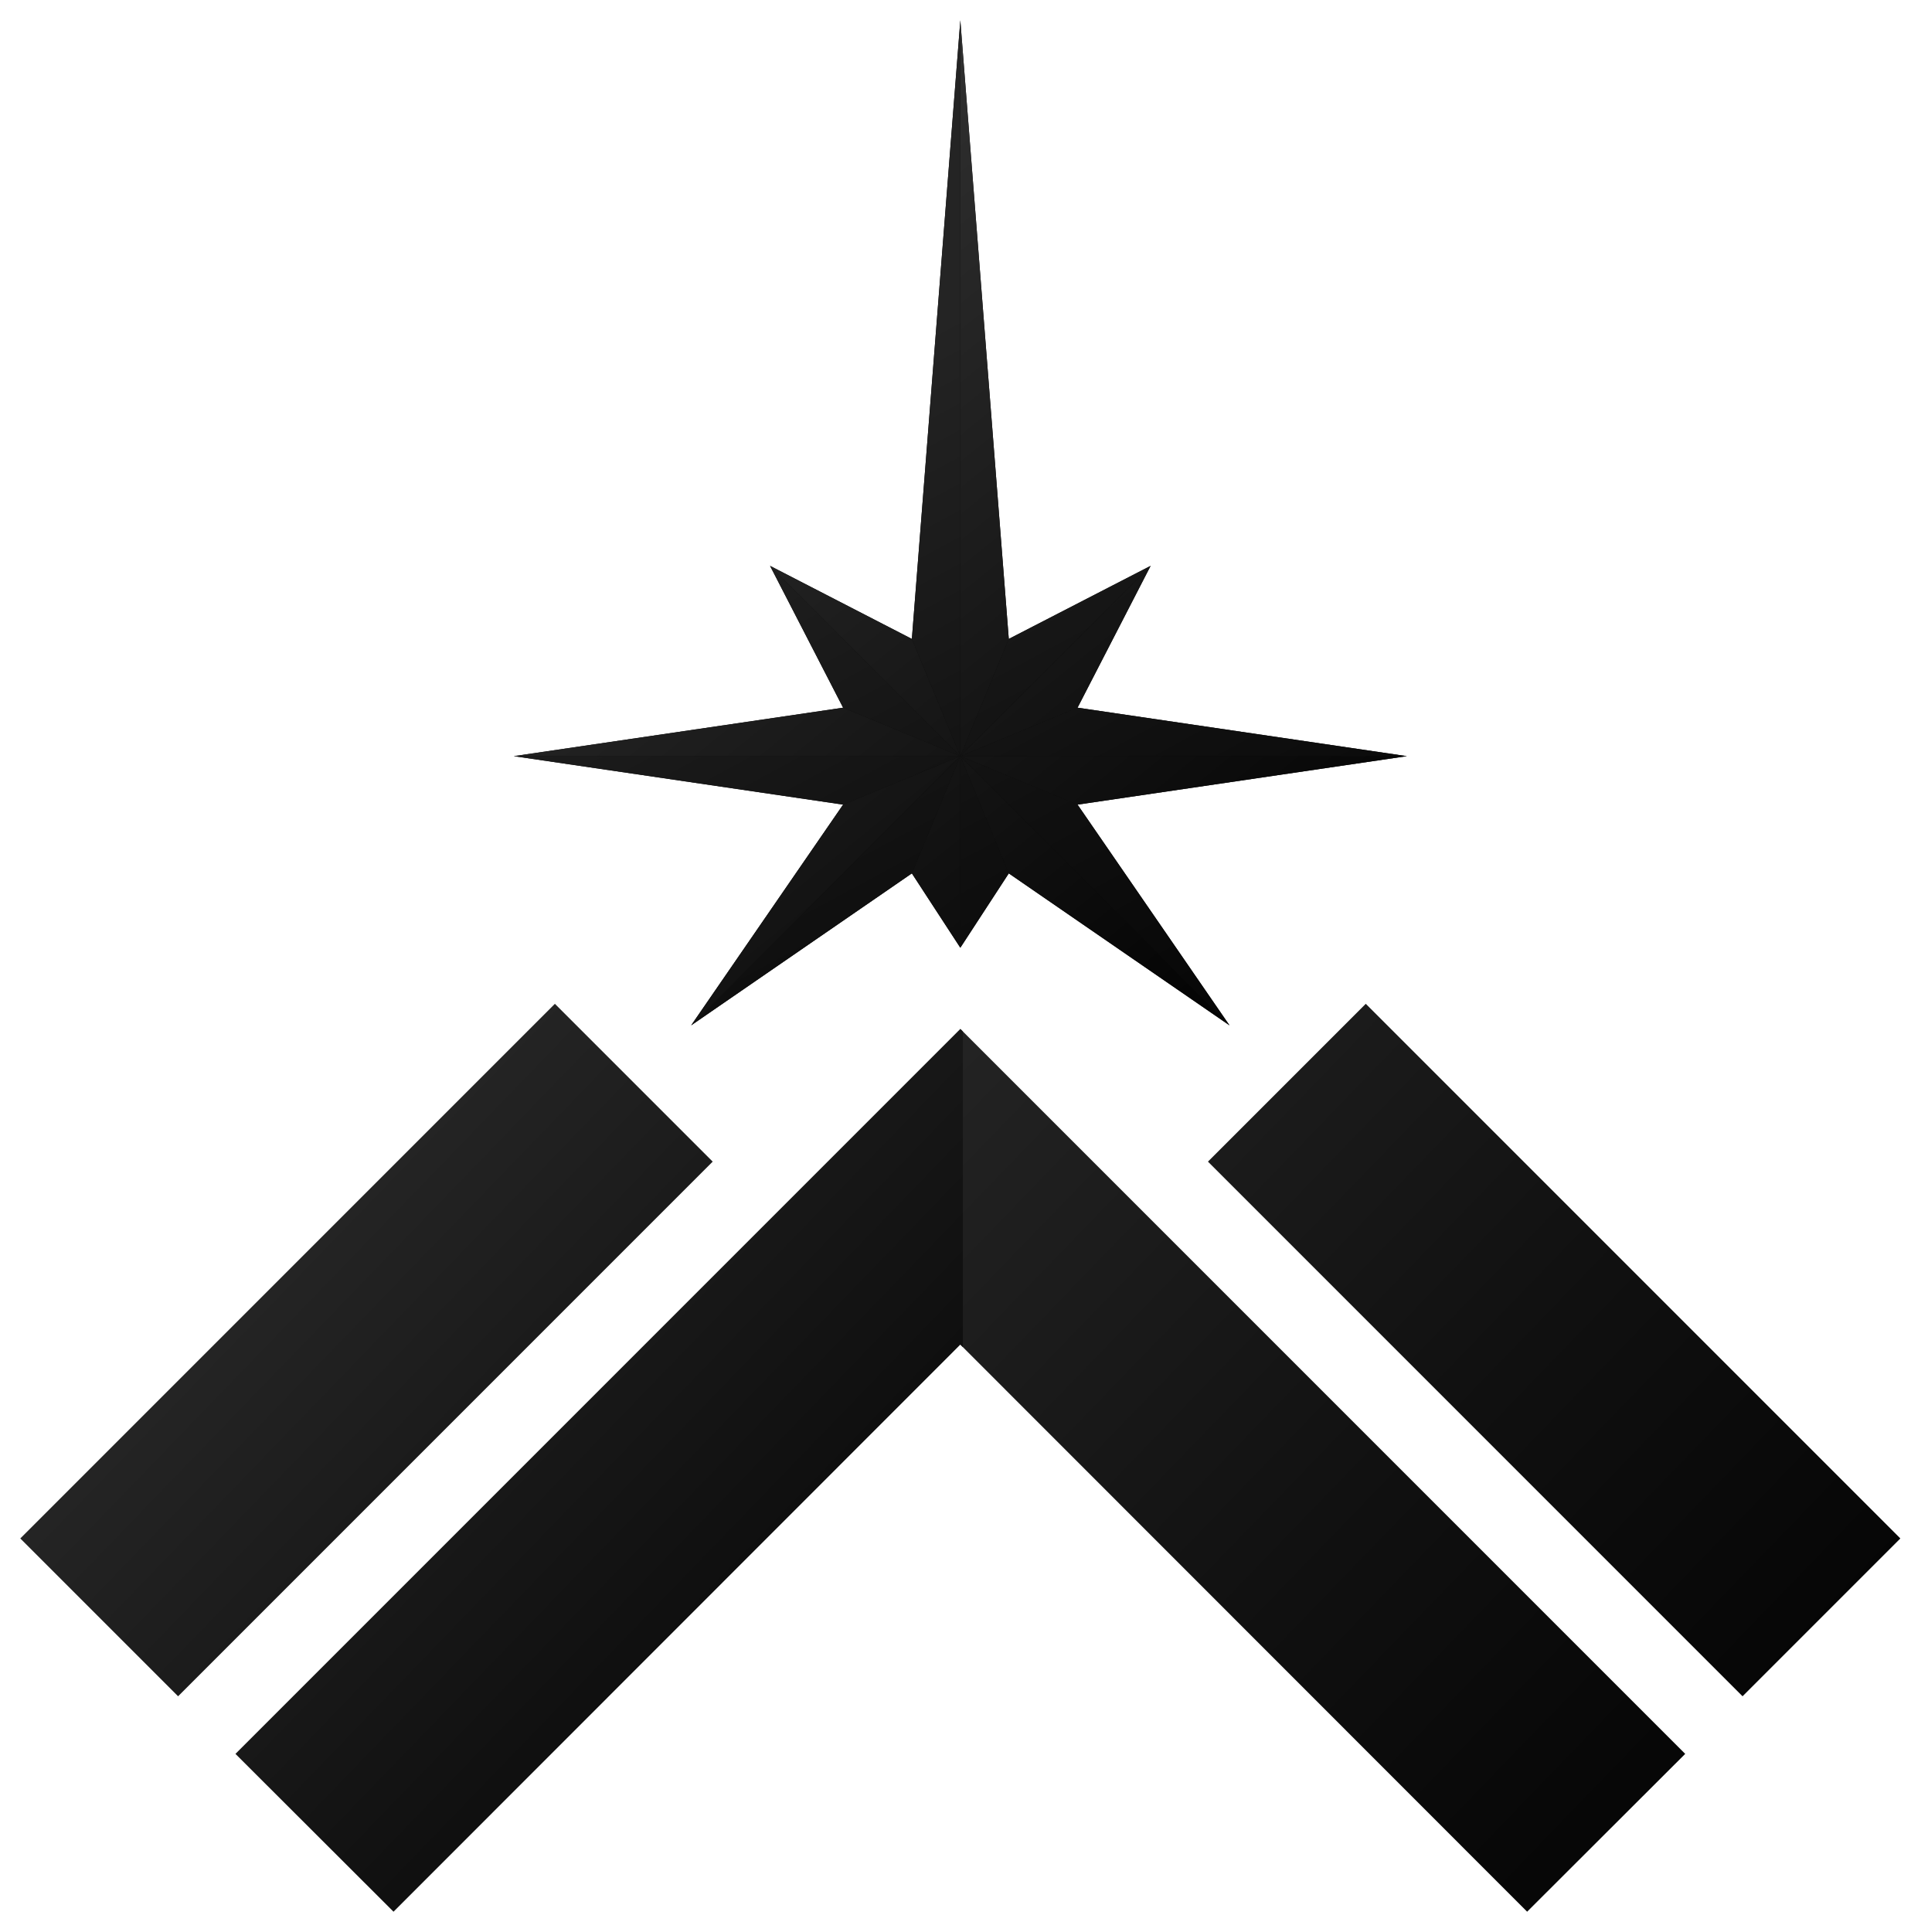
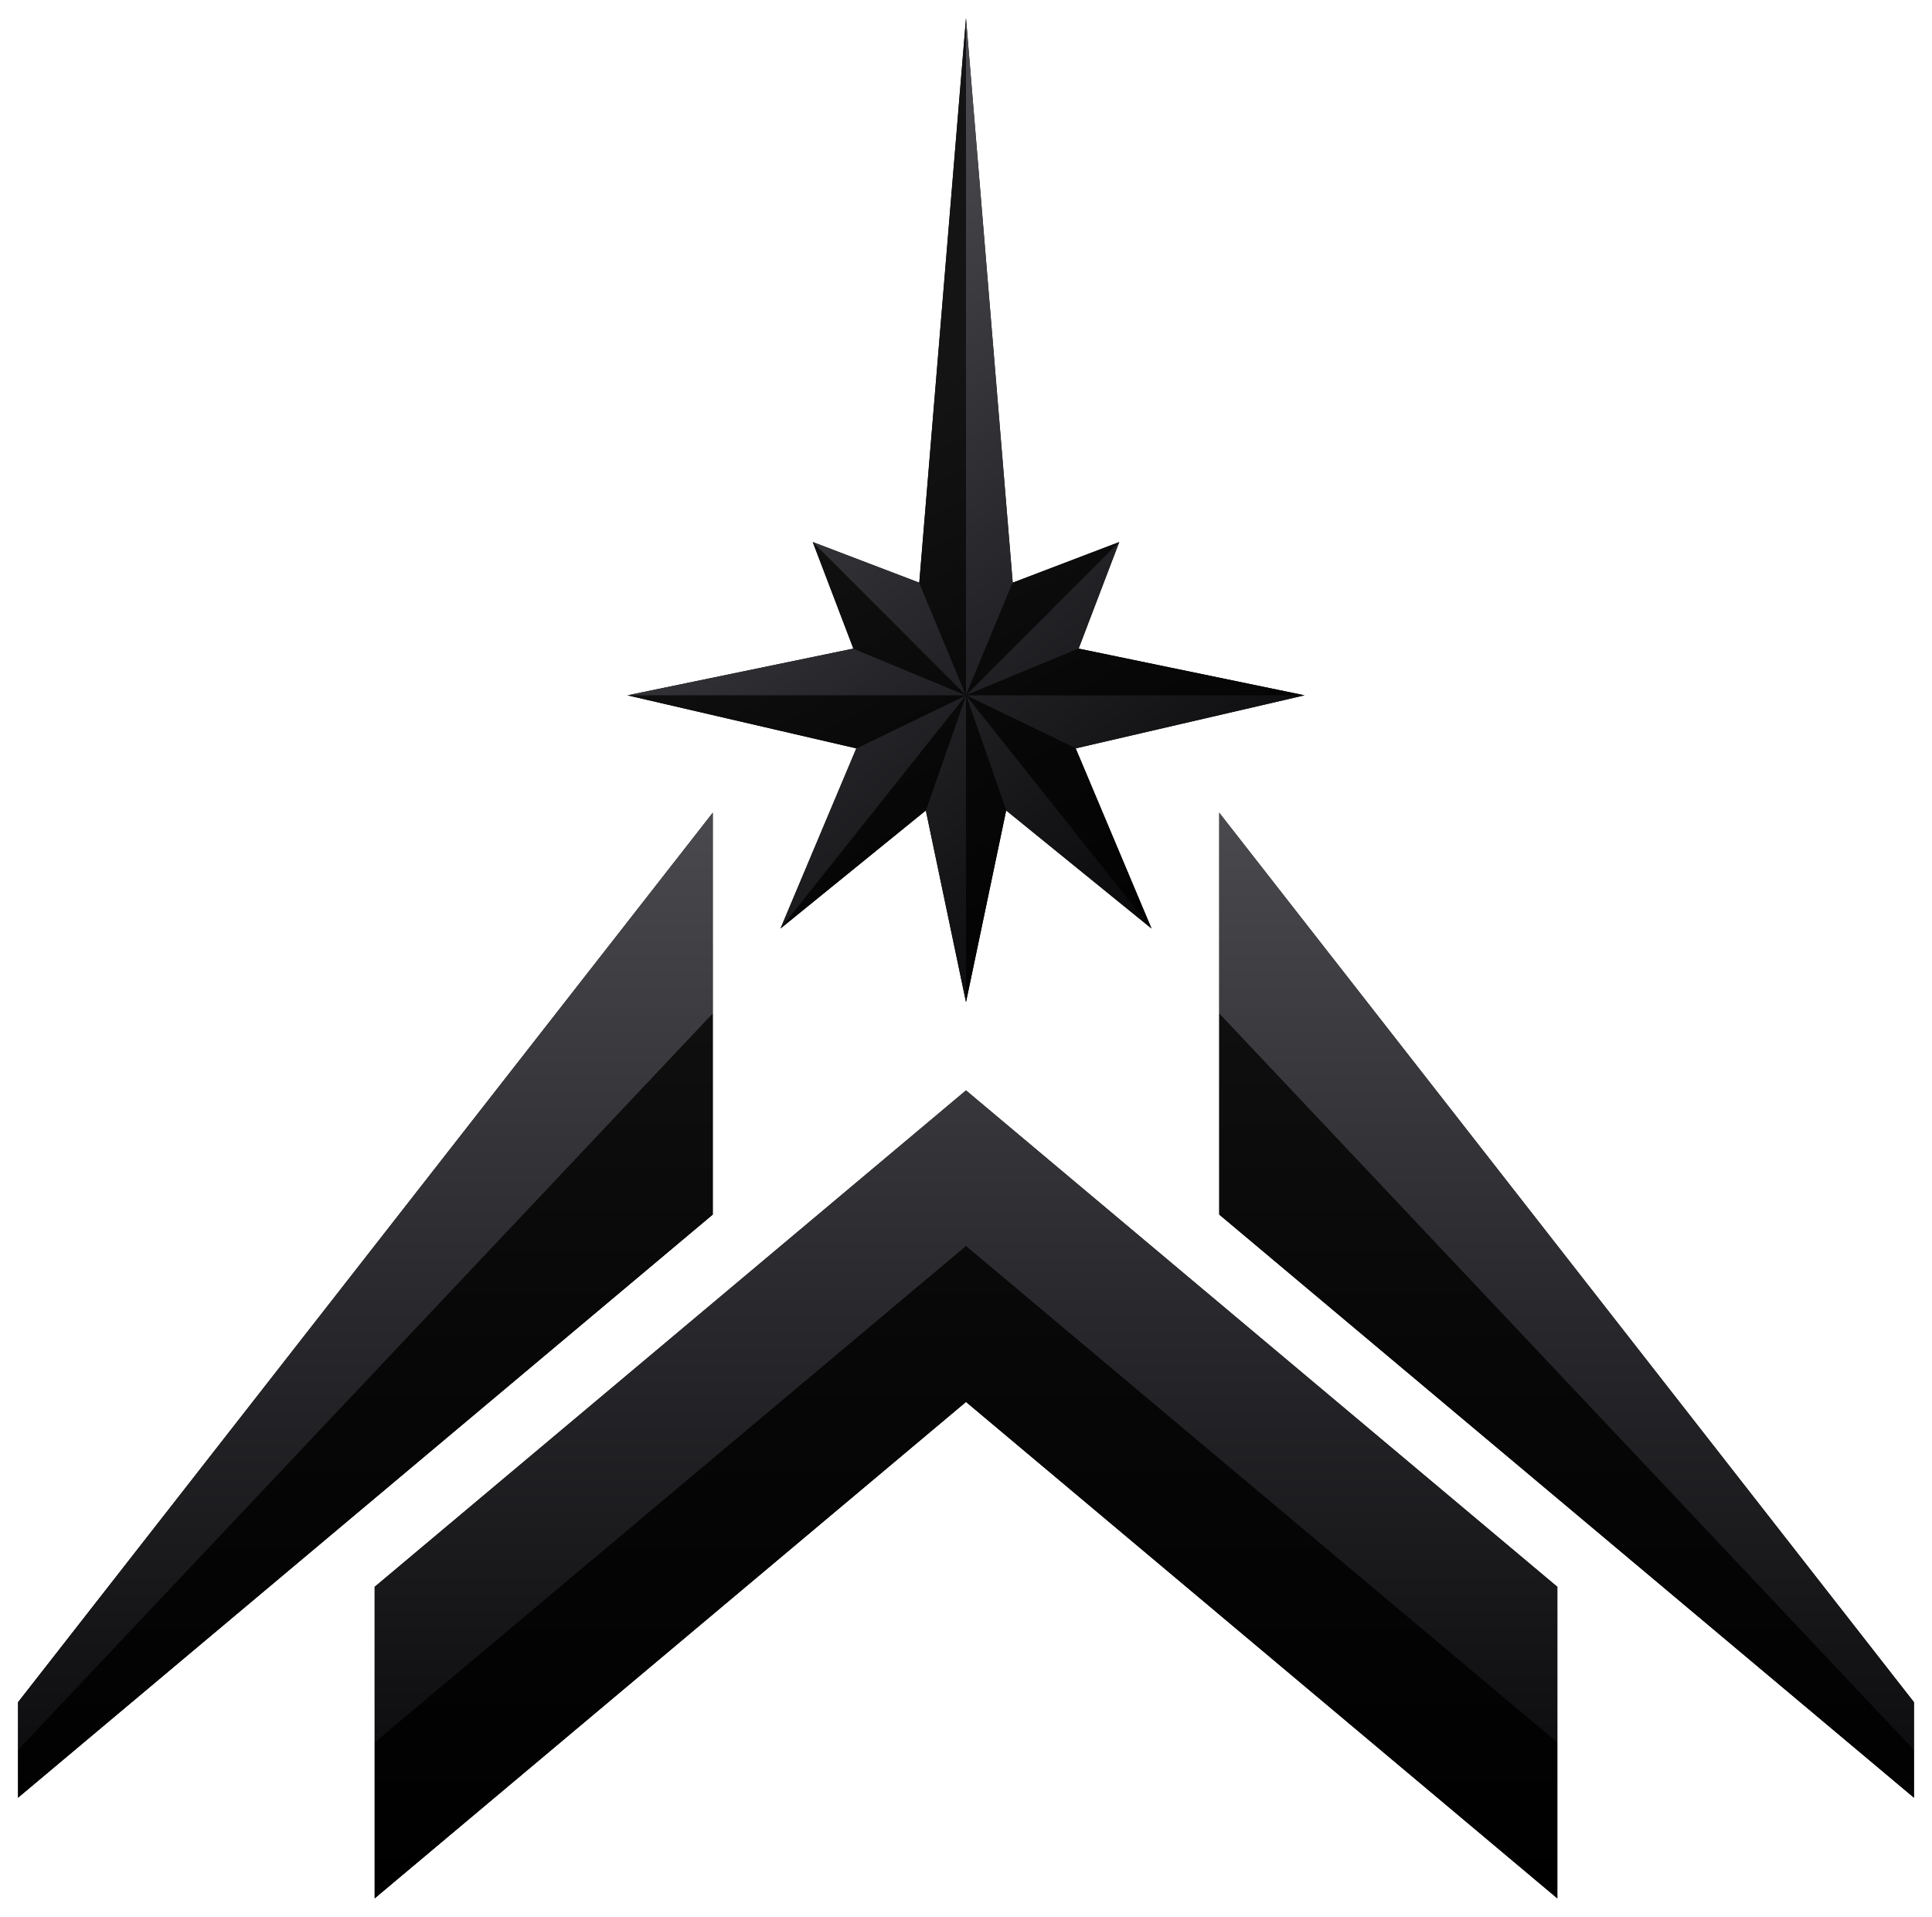
- <svg xmlns="http://www.w3.org/2000/svg" viewBox="133.5 132 757 761.4" fill="none">
+ <svg xmlns="http://www.w3.org/2000/svg" viewBox="84 92 856 848.9" fill="none">
  <g>
    <defs>
-       <clipPath id="em-chevrons">
-         <path d="M352.2 527.6 141.5 738.3 203.7 800.5 414.4 589.8Z" />
-         <path d="M671.8 527.6 882.5 738.3 820.3 800.5 609.6 589.8Z" />
-         <path d="M512 537.5 797.7 823.2 735.4 885.4 512 661.9 288.6 885.4 226.3 823.2Z" />
-       </clipPath>
-       <linearGradient id="em-left" gradientUnits="userSpaceOnUse" x1="141.5" y1="527.6" x2="512" y2="885.4">
-         <stop offset="0" stop-color="#333333" />
-         <stop offset="0.5" stop-color="#191919" />
+       <linearGradient id="em-upper" gradientUnits="userSpaceOnUse" x1="512" y1="452" x2="512" y2="932.9">
+         <stop offset="0" stop-color="#4a4a4e" />
+         <stop offset="0.5" stop-color="#26262a" />
+         <stop offset="1" stop-color="#050506" />
+       </linearGradient>
+       <linearGradient id="em-under" gradientUnits="userSpaceOnUse" x1="512" y1="452" x2="512" y2="932.9">
+         <stop offset="0" stop-color="#141415" />
+         <stop offset="0.5" stop-color="#070708" />
        <stop offset="1" stop-color="#000000" />
      </linearGradient>
-       <linearGradient id="em-right" gradientUnits="userSpaceOnUse" x1="512" y1="527.6" x2="882.5" y2="885.4">
-         <stop offset="0" stop-color="#242424" />
-         <stop offset="0.5" stop-color="#101010" />
-         <stop offset="1" stop-color="#000000" />
+       <linearGradient id="em-lit" gradientUnits="userSpaceOnUse" x1="362" y1="250" x2="587" y2="532">
+         <stop offset="0" stop-color="#4a4a4e" />
+         <stop offset="0.5" stop-color="#26262a" />
+         <stop offset="1" stop-color="#050506" />
      </linearGradient>
-       <linearGradient id="em-lit" gradientUnits="userSpaceOnUse" x1="336" y1="254" x2="600" y2="580">
-         <stop offset="0" stop-color="#333333" />
-         <stop offset="0.5" stop-color="#191919" />
-         <stop offset="1" stop-color="#000000" />
-       </linearGradient>
-       <linearGradient id="em-shade" gradientUnits="userSpaceOnUse" x1="512" y1="254" x2="688" y2="580">
-         <stop offset="0" stop-color="#242424" />
-         <stop offset="0.5" stop-color="#101010" />
+       <linearGradient id="em-shade" gradientUnits="userSpaceOnUse" x1="512" y1="250" x2="662" y2="532">
+         <stop offset="0" stop-color="#141415" />
+         <stop offset="0.5" stop-color="#070708" />
        <stop offset="1" stop-color="#000000" />
      </linearGradient>
    </defs>
-     <g clip-path="url(#em-chevrons)">
-       <rect x="512" y="526.6" height="359.8" width="371.5" fill="url(#em-right)" />
-       <rect x="140.5" y="526.6" height="359.8" width="372.5" fill="url(#em-left)" />
-     </g>
-     <path d="M512 140 531.1 383.8 587 355 558.2 410.9 688 430 558.2 449.1 618.1 536.1 531.1 476.2 512 505.5 492.9 476.2 405.9 536.1 465.8 449.1 336 430 465.8 410.9 437 355 492.9 383.8Z" fill="#080808" />
-     <path d="M512 430 512 140 531.1 383.8Z" fill="url(#em-lit)" />
-     <path d="M512 430 531.1 383.8 587 355Z" fill="url(#em-shade)" />
-     <path d="M512 430 587 355 558.2 410.9Z" fill="url(#em-lit)" />
-     <path d="M512 430 558.2 410.9 688 430Z" fill="url(#em-shade)" />
-     <path d="M512 430 688 430 558.2 449.1Z" fill="url(#em-lit)" />
-     <path d="M512 430 558.2 449.1 618.1 536.1Z" fill="url(#em-shade)" />
-     <path d="M512 430 618.1 536.1 531.1 476.2Z" fill="url(#em-lit)" />
-     <path d="M512 430 531.1 476.2 512 505.5Z" fill="url(#em-shade)" />
-     <path d="M512 430 512 505.5 492.9 476.2Z" fill="url(#em-lit)" />
-     <path d="M512 430 492.9 476.2 405.9 536.1Z" fill="url(#em-shade)" />
-     <path d="M512 430 405.9 536.1 465.8 449.1Z" fill="url(#em-lit)" />
-     <path d="M512 430 465.8 449.1 336 430Z" fill="url(#em-shade)" />
-     <path d="M512 430 336 430 465.8 410.9Z" fill="url(#em-lit)" />
-     <path d="M512 430 465.8 410.9 437 355Z" fill="url(#em-shade)" />
-     <path d="M512 430 437 355 492.9 383.8Z" fill="url(#em-lit)" />
-     <path d="M512 430 492.9 383.8 512 140Z" fill="url(#em-shade)" />
+     <path d="M399.8 630 92 888.3 92 846 399.8 452Z" fill="#050506" />
+     <path d="M624.2 452 932 846 932 888.3 624.2 630Z" fill="#050506" />
+     <path d="M512 575 774 794.9 774 932.9 512 713 250 932.9 250 794.9Z" fill="#050506" />
+     <path d="M399.8 541 92 867.2 92 846 399.8 452Z" fill="url(#em-upper)" />
+     <path d="M624.2 452 932 846 932 867.2 624.2 541Z" fill="url(#em-upper)" />
+     <path d="M399.8 630 92 888.3 92 867.2 399.8 541Z" fill="url(#em-under)" />
+     <path d="M624.2 541 932 867.2 932 888.3 624.2 630Z" fill="url(#em-under)" />
+     <path d="M512 575 774 794.9 774 863.9 512 644 250 863.9 250 794.9Z" fill="url(#em-upper)" />
+     <path d="M512 644 774 863.9 774 932.9 512 713 250 932.9 250 863.9Z" fill="url(#em-under)" />
+     <path d="M512 100 532.7 350.1 579.9 332.1 561.9 379.3 662 400 560.6 423.5 594.2 503.3 529.8 451 512 535.9 494.2 451 429.8 503.3 463.4 423.5 362 400 462.1 379.3 444.1 332.1 491.3 350.1Z" fill="#050506" />
+     <path d="M512 400 512 100 532.7 350.1Z" fill="url(#em-lit)" />
+     <path d="M512 400 532.7 350.1 579.9 332.1Z" fill="url(#em-shade)" />
+     <path d="M512 400 579.9 332.1 561.9 379.3Z" fill="url(#em-lit)" />
+     <path d="M512 400 561.9 379.3 662 400Z" fill="url(#em-shade)" />
+     <path d="M512 400 662 400 560.6 423.5Z" fill="url(#em-lit)" />
+     <path d="M512 400 560.6 423.5 594.2 503.3Z" fill="url(#em-shade)" />
+     <path d="M512 400 594.2 503.3 529.8 451Z" fill="url(#em-lit)" />
+     <path d="M512 400 529.8 451 512 535.9Z" fill="url(#em-shade)" />
+     <path d="M512 400 512 535.9 494.2 451Z" fill="url(#em-lit)" />
+     <path d="M512 400 494.2 451 429.8 503.3Z" fill="url(#em-shade)" />
+     <path d="M512 400 429.8 503.3 463.4 423.5Z" fill="url(#em-lit)" />
+     <path d="M512 400 463.4 423.5 362 400Z" fill="url(#em-shade)" />
+     <path d="M512 400 362 400 462.1 379.3Z" fill="url(#em-lit)" />
+     <path d="M512 400 462.1 379.3 444.1 332.1Z" fill="url(#em-shade)" />
+     <path d="M512 400 444.1 332.1 491.3 350.1Z" fill="url(#em-lit)" />
+     <path d="M512 400 491.3 350.1 512 100Z" fill="url(#em-shade)" />
  </g>
</svg>
